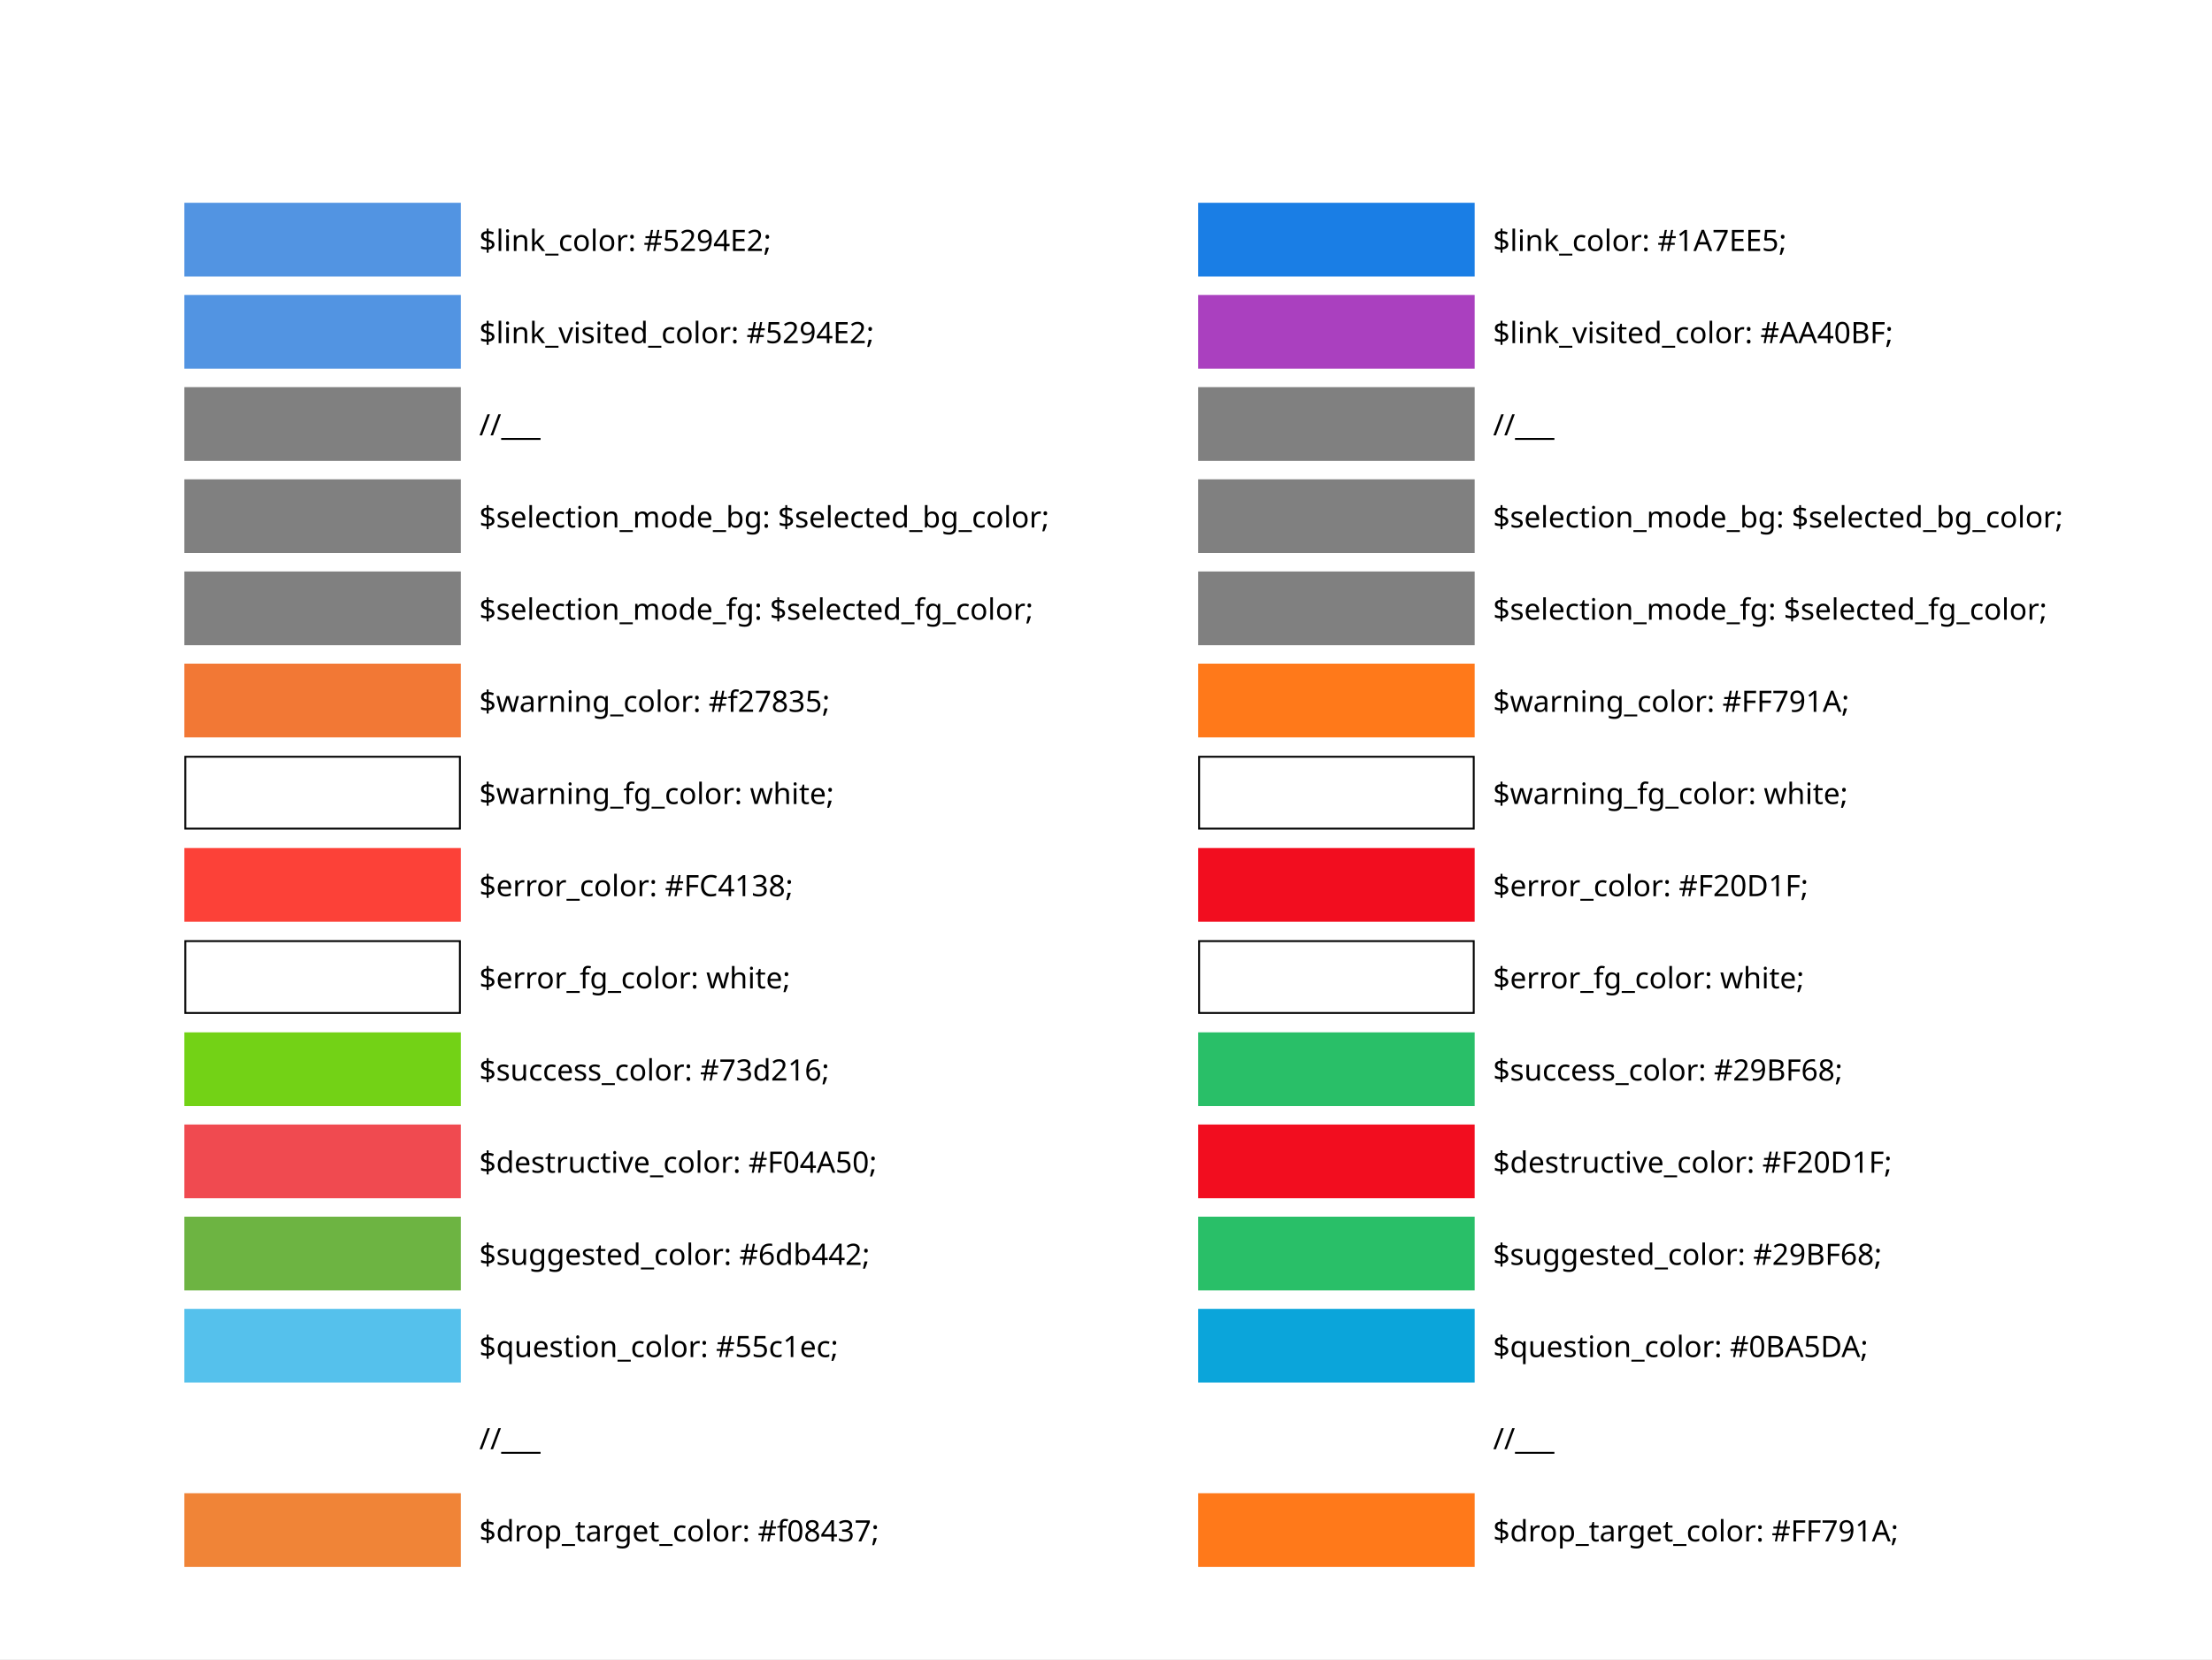
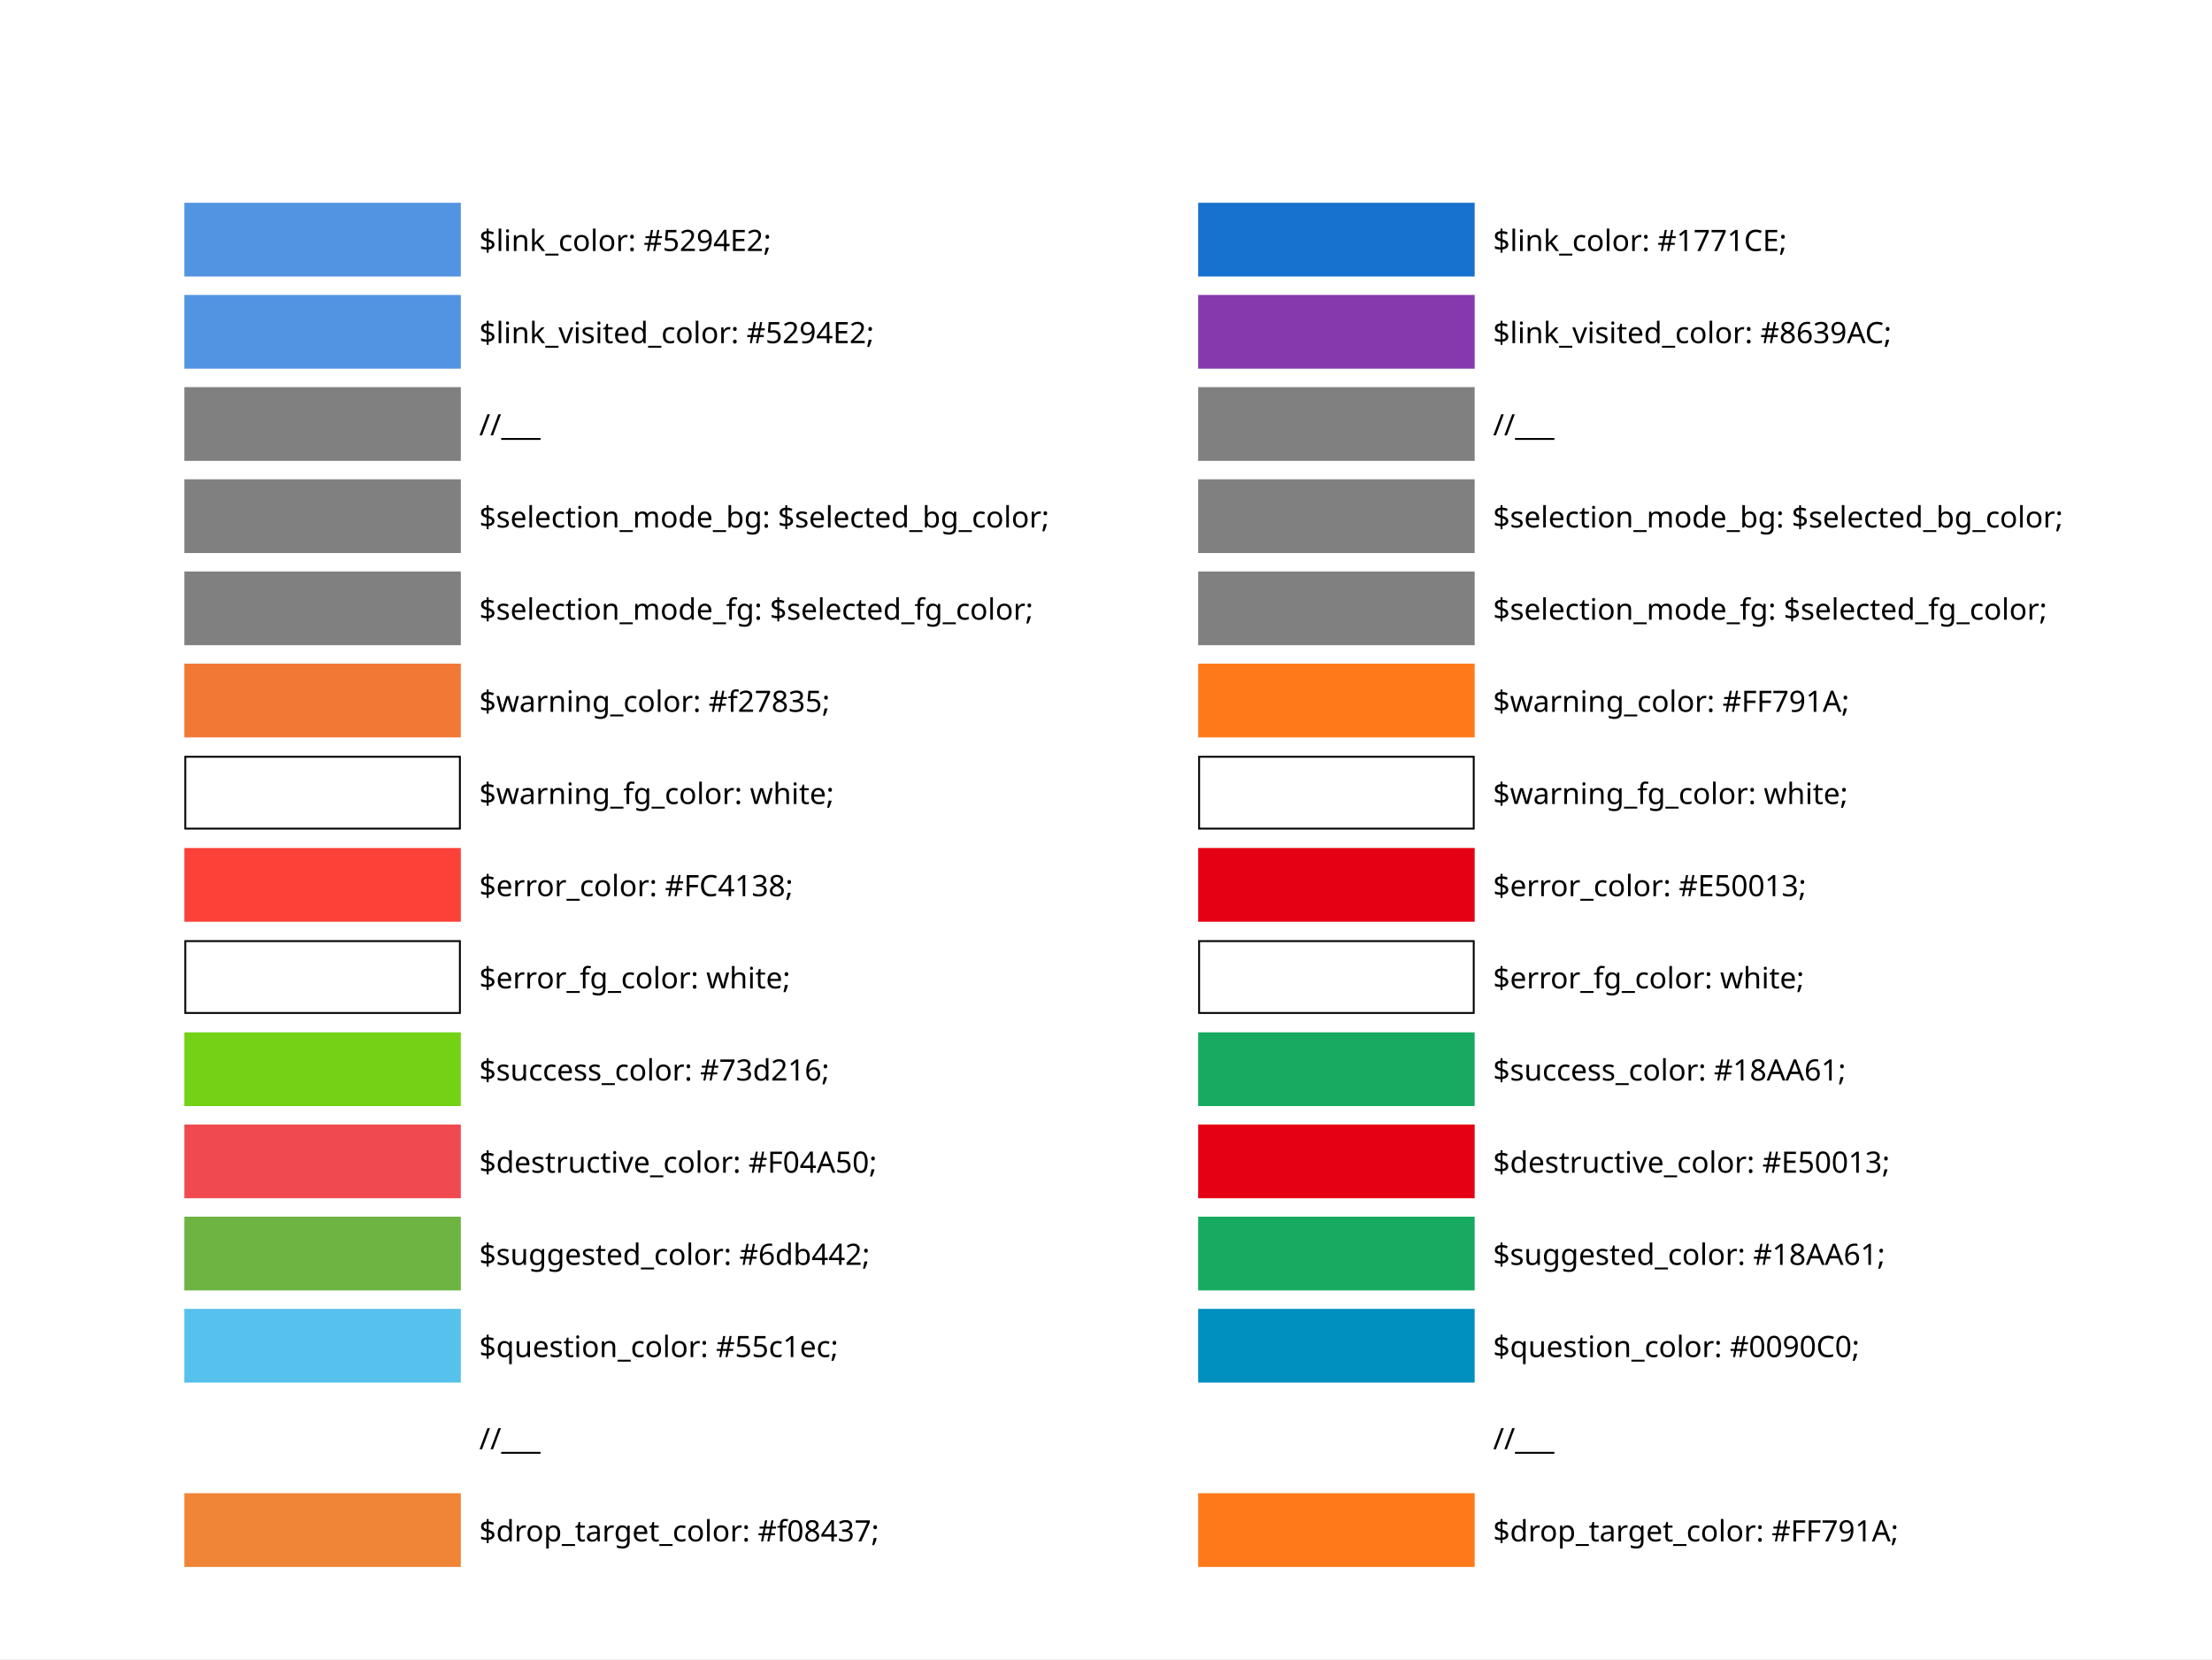
<svg xmlns="http://www.w3.org/2000/svg" id="svg8" version="1.1" viewBox="0 0 1200 900" height="900" width="1200">
  <defs id="defs2" />
  <g transform="translate(0,38.20002)" id="layer1">
    <rect rx="1.5995795e-15" y="-38.2" x="0" height="900" width="1200" id="rect876" style="fill:#ffffff;stroke-width:4.948" />
    <text id="text9" y="97.956" x="260" style="font-size:16px;line-height:2;font-family:sans-serif;letter-spacing:0px;word-spacing:0px;fill:#000000" xml:space="preserve">
      <tspan style="line-height:50px" y="97.956" x="260" id="tspan7">$link_color: #5294E2;</tspan>
      <tspan style="line-height:50px" id="tspan11" y="147.956" x="260">$link_visited_color: #5294E2;</tspan>
      <tspan style="line-height:50px" id="tspan13" y="197.956" x="260">//___</tspan>
      <tspan style="line-height:50px" id="tspan15" y="247.956" x="260">$selection_mode_bg: $selected_bg_color;</tspan>
      <tspan style="line-height:50px" id="tspan17" y="297.956" x="260">$selection_mode_fg: $selected_fg_color;</tspan>
      <tspan style="line-height:50px" id="tspan19" y="347.956" x="260">$warning_color: #f27835;</tspan>
      <tspan style="line-height:50px" id="tspan21" y="397.956" x="260">$warning_fg_color: white;</tspan>
      <tspan style="line-height:50px" id="tspan23" y="447.956" x="260">$error_color: #FC4138;</tspan>
      <tspan style="line-height:50px" id="tspan25" y="497.956" x="260">$error_fg_color: white;</tspan>
      <tspan style="line-height:50px" id="tspan27" y="547.956" x="260">$success_color: #73d216;</tspan>
      <tspan style="line-height:50px" id="tspan29" y="597.956" x="260">$destructive_color: #F04A50;</tspan>
      <tspan style="line-height:50px" id="tspan31" y="647.956" x="260">$suggested_color: #6db442;</tspan>
      <tspan style="line-height:50px" id="tspan33" y="697.956" x="260">$question_color: #55c1ec;</tspan>
      <tspan id="tspan1000" style="line-height:50px" y="747.956" x="260">//___</tspan>
      <tspan id="tspan1002" style="line-height:50px" y="797.956" x="260">$drop_target_color: #f08437;</tspan>
    </text>
    <rect y="671.8" x="100" height="40" width="150" id="rect35" style="fill:#55c1ec;stroke-width:0.829" />
    <rect style="fill:#6db442;stroke-width:0.829" id="use892" width="150" height="40" x="100" y="621.8" />
    <rect style="fill:#f04a50;stroke-width:0.829" id="use894" width="150" height="40" x="100" y="571.8" />
    <rect style="fill:#73d216;stroke-width:0.829" id="use896" width="150" height="40" x="100" y="521.8" />
    <rect style="fill:#ffffff;stroke:#000000;stroke-width:1.015" id="use898" width="148.985" height="38.985" x="100.508" y="472.308" />
    <rect style="fill:#fc4138;stroke-width:0.829" id="use900" width="150" height="40" x="100" y="421.8" />
    <rect style="fill:#ffffff;stroke:#000000;stroke-width:1.015" id="use902" width="148.985" height="38.985" x="100.508" y="372.308" />
    <rect style="fill:#f27835;stroke-width:0.829" id="use904" width="150" height="40" x="100" y="321.8" />
    <rect style="fill:#808080;stroke-width:0.829" id="use906" width="150" height="40" x="100" y="271.8" />
    <rect style="fill:#808080;stroke-width:0.829" id="use908" width="150" height="40" x="100" y="221.8" />
    <rect style="fill:#808080;stroke-width:0.829" id="use910" width="150" height="40" x="100" y="171.8" />
    <rect style="fill:#5294e2;stroke-width:0.829" id="use912" width="150" height="40" x="100" y="121.8" />
    <rect y="71.8" x="100" height="40" width="150" id="rect936" style="fill:#5294e2;stroke-width:0.829" />
    <text xml:space="preserve" style="font-size:16px;line-height:2;font-family:sans-serif;letter-spacing:0px;word-spacing:0px;fill:#000000" x="810" y="97.956" id="text964">
-       <tspan id="tspan938" x="810" y="97.956" style="line-height:50px">$link_color: #1A7EE5;</tspan>
-       <tspan x="810" y="147.956" id="tspan940" style="line-height:50px">$link_visited_color: #AA40BF;</tspan>
+       <tspan id="tspan938" x="810" y="97.956" style="line-height:50px">$link_color: #1771CE;</tspan>
+       <tspan x="810" y="147.956" id="tspan940" style="line-height:50px">$link_visited_color: #8639AC;</tspan>
      <tspan x="810" y="197.956" id="tspan942" style="line-height:50px">//___</tspan>
      <tspan x="810" y="247.956" id="tspan944" style="line-height:50px">$selection_mode_bg: $selected_bg_color;</tspan>
      <tspan x="810" y="297.956" id="tspan946" style="line-height:50px">$selection_mode_fg: $selected_fg_color;</tspan>
      <tspan x="810" y="347.956" id="tspan948" style="line-height:50px">$warning_color: #FF791A;</tspan>
      <tspan x="810" y="397.956" id="tspan950" style="line-height:50px">$warning_fg_color: white;</tspan>
-       <tspan x="810" y="447.956" id="tspan952" style="line-height:50px">$error_color: #F20D1F;</tspan>
+       <tspan x="810" y="447.956" id="tspan952" style="line-height:50px">$error_color: #E50013;</tspan>
      <tspan x="810" y="497.956" id="tspan954" style="line-height:50px">$error_fg_color: white;</tspan>
-       <tspan x="810" y="547.956" id="tspan956" style="line-height:50px">$success_color: #29BF68;</tspan>
-       <tspan x="810" y="597.956" id="tspan958" style="line-height:50px">$destructive_color: #F20D1F;</tspan>
-       <tspan x="810" y="647.956" id="tspan960" style="line-height:50px">$suggested_color: #29BF68;</tspan>
-       <tspan x="810" y="697.956" id="tspan962" style="line-height:50px">$question_color: #0BA5DA;</tspan>
+       <tspan x="810" y="547.956" id="tspan956" style="line-height:50px">$success_color: #18AA61;</tspan>
+       <tspan x="810" y="597.956" id="tspan958" style="line-height:50px">$destructive_color: #E50013;</tspan>
+       <tspan x="810" y="647.956" id="tspan960" style="line-height:50px">$suggested_color: #18AA61;</tspan>
+       <tspan x="810" y="697.956" id="tspan962" style="line-height:50px">$question_color: #0090C0;</tspan>
      <tspan id="tspan1004" x="810" y="747.956" style="line-height:50px">//___</tspan>
      <tspan id="tspan1006" x="810" y="797.956" style="line-height:50px">$drop_target_color: #FF791A;</tspan>
    </text>
-     <rect style="fill:#0ba5da;stroke-width:0.829;fill-opacity:1.0" id="rect966" width="150" height="40" x="650" y="671.8" />
-     <rect y="621.8" x="650" height="40" width="150" id="rect968" style="fill:#29bf68;stroke-width:0.829" />
-     <rect y="571.8" x="650" height="40" width="150" id="rect970" style="fill:#f20d1f;stroke-width:0.829;fill-opacity:1" />
-     <rect y="521.8" x="650" height="40" width="150" id="rect972" style="fill:#29bf68;stroke-width:0.829" />
+     <rect style="fill:#0090c0;stroke-width:0.829;fill-opacity:1.0" id="rect966" width="150" height="40" x="650" y="671.8" />
+     <rect y="621.8" x="650" height="40" width="150" id="rect968" style="fill:#18aa61;stroke-width:0.829;fill-opacity:1" />
+     <rect y="571.8" x="650" height="40" width="150" id="rect970" style="fill:#e50013;stroke-width:0.829;fill-opacity:1" />
+     <rect y="521.8" x="650" height="40" width="150" id="rect972" style="fill:#18aa61;stroke-width:0.829;fill-opacity:1.0" />
    <rect y="472.308" x="650.508" height="38.985" width="148.985" id="rect974" style="fill:#ffffff;stroke:#000000;stroke-width:1.015" />
-     <rect y="421.8" x="650" height="40" width="150" id="rect976" style="fill:#f20d1f;stroke-width:0.829;fill-opacity:1" />
+     <rect y="421.8" x="650" height="40" width="150" id="rect976" style="fill:#e50013;stroke-width:0.829;fill-opacity:1.0" />
    <rect y="372.308" x="650.508" height="38.985" width="148.985" id="rect978" style="fill:#ffffff;stroke:#000000;stroke-width:1.015" />
    <rect y="321.8" x="650" height="40" width="150" id="rect980" style="fill:#ff791a;stroke-width:0.829;fill-opacity:1" />
    <rect y="271.8" x="650" height="40" width="150" id="rect982" style="fill:#808080;stroke-width:0.829" />
    <rect y="221.8" x="650" height="40" width="150" id="rect984" style="fill:#808080;stroke-width:0.829" />
    <rect y="171.8" x="650" height="40" width="150" id="rect986" style="fill:#808080;stroke-width:0.829" />
-     <rect y="121.8" x="650" height="40" width="150" id="rect988" style="fill:#aa40bf;stroke-width:0.829" />
-     <rect style="fill:#1a7ee5;stroke-width:0.829" id="rect990" width="150" height="40" x="650" y="71.8" />
+     <rect y="121.8" x="650" height="40" width="150" id="rect988" style="fill:#8639ac;stroke-width:0.829;fill-opacity:1" />
+     <rect style="fill:#1771ce;stroke-width:0.829;fill-opacity:1" id="rect990" width="150" height="40" x="650" y="71.8" />
    <rect style="fill:#f08437;stroke-width:0.829" id="rect1008" width="150" height="40" x="100" y="771.8" />
    <rect y="771.8" x="650" height="40" width="150" id="rect1010" style="fill:#ff791a;stroke-width:0.829;fill-opacity:1" />
  </g>
</svg>
